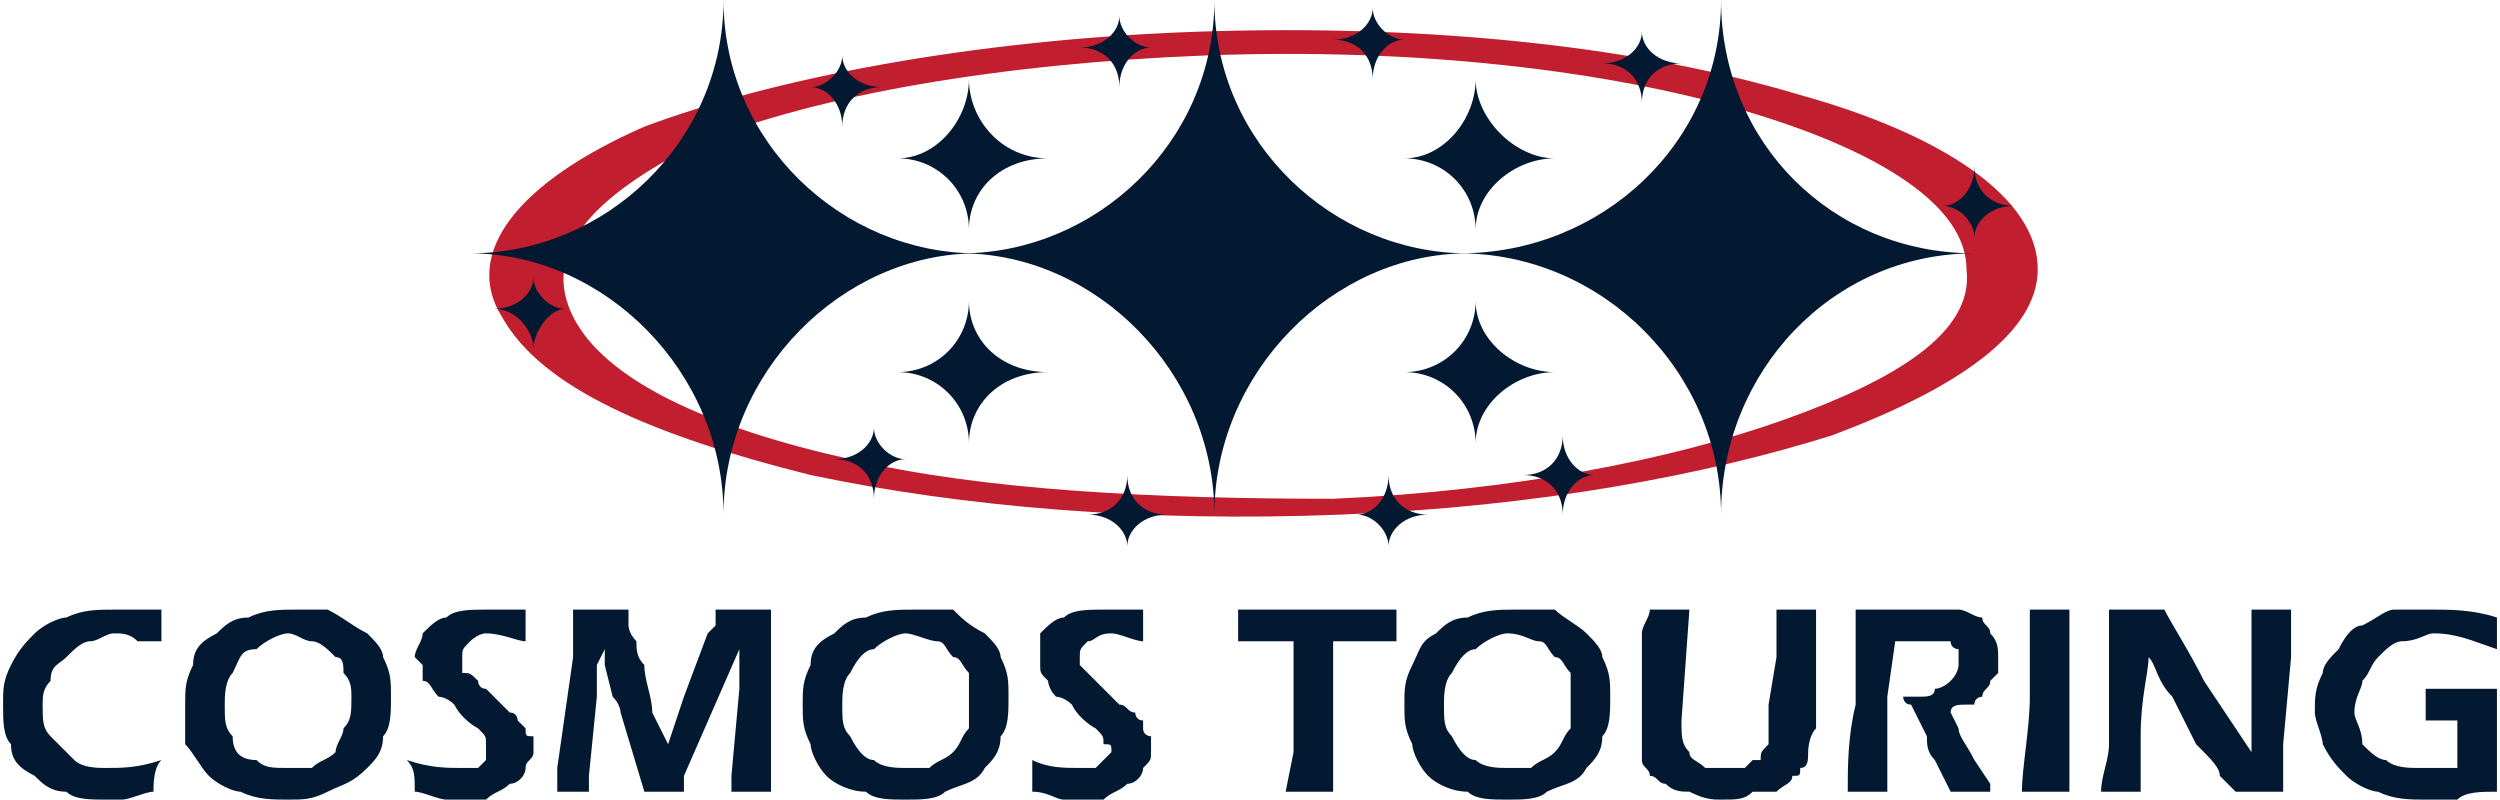
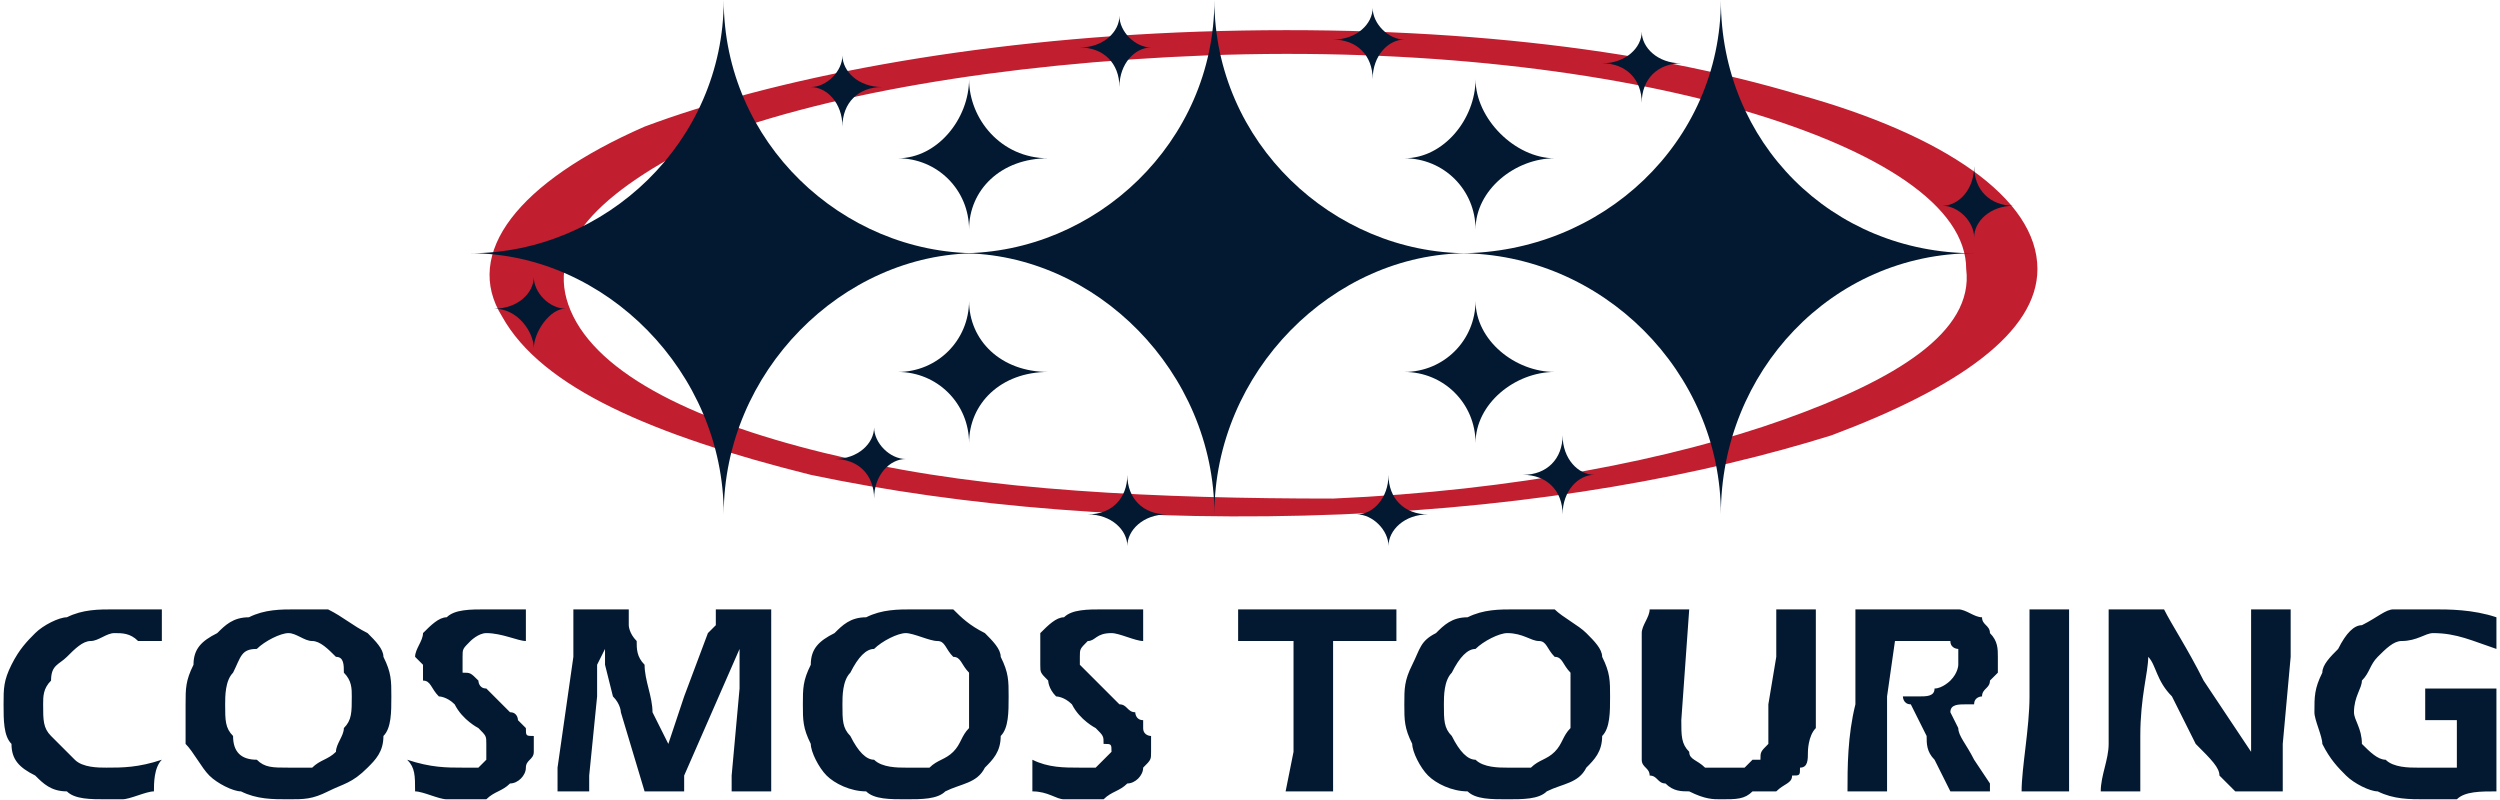
- <svg xmlns="http://www.w3.org/2000/svg" xml:space="preserve" width="1.582in" height="0.506in" version="1.1" style="shape-rendering:geometricPrecision; text-rendering:geometricPrecision; image-rendering:optimizeQuality; fill-rule:evenodd; clip-rule:evenodd" viewBox="0 0 315 101">
+ <svg xmlns="http://www.w3.org/2000/svg" width="151.899" height="48.565" version="1.1" xml:space="preserve" style="shape-rendering:geometricPrecision;text-rendering:geometricPrecision;image-rendering:optimizeQuality;fill-rule:evenodd;clip-rule:evenodd" viewBox="0 0 315 101">
  <defs>
-     <style type="text/css">
-    
-     .fil2 {fill:#031931}
-     .fil1 {fill:#C11E2F}
-     .fil0 {fill:#031931;fill-rule:nonzero}
-    
-   </style>
+     <style type="text/css">.fil2{fill:#031931}.fil1{fill:#c11e2f}.fil0{fill:#031931;fill-rule:nonzero}</style>
  </defs>
  <g id="Layer_x0020_1">
    <g id="_1362048779440">
-       <path class="fil0" d="M20 96c-1,1 -1,3 -1,4 -1,0 -3,1 -4,1 -1,0 -2,0 -2,0 -2,0 -4,0 -5,-1 -2,0 -3,-1 -4,-2 -2,-1 -3,-2 -3,-4 -1,-1 -1,-3 -1,-5 0,-2 0,-3 1,-5 1,-2 2,-3 3,-4 1,-1 3,-2 4,-2 2,-1 4,-1 6,-1 2,0 4,0 6,0 0,1 0,2 0,2l0 2c-1,0 -2,0 -3,0 -1,-1 -2,-1 -3,-1 -1,0 -2,1 -3,1 -1,0 -2,1 -3,2 -1,1 -2,1 -2,3 -1,1 -1,2 -1,3 0,2 0,3 1,4 1,1 2,2 3,3 1,1 3,1 4,1 2,0 4,0 7,-1zm17 -19c1,0 3,0 4,0 2,1 3,2 5,3 1,1 2,2 2,3 1,2 1,3 1,5 0,2 0,4 -1,5 0,2 -1,3 -2,4 -2,2 -3,2 -5,3 -2,1 -3,1 -5,1 -2,0 -4,0 -6,-1 -1,0 -3,-1 -4,-2 -1,-1 -2,-3 -3,-4 0,-2 0,-3 0,-5 0,-2 0,-3 1,-5 0,-2 1,-3 3,-4 1,-1 2,-2 4,-2 2,-1 4,-1 6,-1zm-1 3c-1,0 -3,1 -4,2 -2,0 -2,1 -3,3 -1,1 -1,3 -1,4 0,2 0,3 1,4 0,2 1,3 3,3 1,1 2,1 4,1 1,0 2,0 3,0 1,-1 2,-1 3,-2 0,-1 1,-2 1,-3 1,-1 1,-2 1,-4 0,-1 0,-2 -1,-3 0,-1 0,-2 -1,-2 -1,-1 -2,-2 -3,-2 -1,0 -2,-1 -3,-1zm16 20c0,-2 0,-3 -1,-4 3,1 5,1 7,1 0,0 1,0 2,0 0,0 1,-1 1,-1 0,0 0,-1 0,-1 0,-1 0,-1 0,-1 0,-1 0,-1 -1,-2 0,0 -2,-1 -3,-3 -1,-1 -2,-1 -2,-1 -1,-1 -1,-2 -2,-2 0,-1 0,-1 0,-2 0,0 -1,-1 -1,-1 0,-1 1,-2 1,-3 1,-1 2,-2 3,-2 1,-1 3,-1 5,-1 1,0 3,0 5,0 0,1 0,3 0,4 -1,0 -3,-1 -5,-1 -1,0 -2,1 -2,1 -1,1 -1,1 -1,2 0,0 0,0 0,0 0,1 0,1 0,1 0,0 0,0 0,1 1,0 1,0 2,1 0,0 0,1 1,1l2 2c0,0 1,1 1,1 1,0 1,1 1,1 1,1 1,1 1,1 0,1 0,1 1,1 0,1 0,1 0,2 0,1 -1,1 -1,2 0,1 -1,2 -2,2 -1,1 -2,1 -3,2 -1,0 -2,0 -3,0 -1,0 -1,0 -2,0 -1,0 -3,-1 -4,-1zm18 0l0 -3 2 -14 0 -6c2,0 3,0 3,0 1,0 2,0 4,0 0,1 0,2 0,2 0,0 0,1 1,2 0,1 0,2 1,3 0,2 1,4 1,6l2 4 2 -6 3 -8c0,0 1,-1 1,-1 0,0 0,-1 0,-2 2,0 3,0 4,0 1,0 2,0 3,0 0,3 0,7 0,11 0,4 0,7 0,9 0,1 0,2 0,3 -1,0 -2,0 -3,0 0,0 -1,0 -2,0 0,-1 0,-2 0,-2l1 -11c0,-1 0,-2 0,-4l0 -1 -7 16 0 2c-2,0 -2,0 -3,0 0,0 -1,0 -2,0l-3 -10c0,0 0,-1 -1,-2l-1 -4c0,0 0,-1 0,-1 0,0 0,0 0,-1l-1 2c0,1 0,2 0,4l-1 10c0,1 0,1 0,2l-2 0c0,0 -1,0 -2,0zm45 -23c1,0 3,0 5,0 1,1 2,2 4,3 1,1 2,2 2,3 1,2 1,3 1,5 0,2 0,4 -1,5 0,2 -1,3 -2,4 -1,2 -3,2 -5,3 -1,1 -3,1 -5,1 -2,0 -4,0 -5,-1 -2,0 -4,-1 -5,-2 -1,-1 -2,-3 -2,-4 -1,-2 -1,-3 -1,-5 0,-2 0,-3 1,-5 0,-2 1,-3 3,-4 1,-1 2,-2 4,-2 2,-1 4,-1 6,-1zm-1 3c-1,0 -3,1 -4,2 -1,0 -2,1 -3,3 -1,1 -1,3 -1,4 0,2 0,3 1,4 1,2 2,3 3,3 1,1 3,1 4,1 1,0 2,0 3,0 1,-1 2,-1 3,-2 1,-1 1,-2 2,-3 0,-1 0,-2 0,-4 0,-1 0,-2 0,-3 -1,-1 -1,-2 -2,-2 -1,-1 -1,-2 -2,-2 -1,0 -3,-1 -4,-1zm16 20c0,-2 0,-3 0,-4 2,1 4,1 6,1 0,0 1,0 2,0 0,0 1,-1 1,-1 0,0 1,-1 1,-1 0,-1 0,-1 -1,-1 0,-1 0,-1 -1,-2 0,0 -2,-1 -3,-3 -1,-1 -2,-1 -2,-1 -1,-1 -1,-2 -1,-2 -1,-1 -1,-1 -1,-2 0,0 0,-1 0,-1 0,-1 0,-2 0,-3 1,-1 2,-2 3,-2 1,-1 3,-1 5,-1 1,0 3,0 5,0 0,1 0,3 0,4 -1,0 -3,-1 -4,-1 -2,0 -2,1 -3,1 -1,1 -1,1 -1,2 0,0 0,0 0,0 0,1 0,1 0,1 0,0 0,0 1,1 0,0 0,0 1,1 0,0 1,1 1,1l2 2c1,0 1,1 2,1 0,0 0,1 1,1 0,1 0,1 0,1 0,1 1,1 1,1 0,1 0,1 0,2 0,1 0,1 -1,2 0,1 -1,2 -2,2 -1,1 -2,1 -3,2 0,0 -2,0 -3,0 0,0 -1,0 -2,0 -1,0 -2,-1 -4,-1zm32 0l1 -5 0 -7 0 -7 -1 0 -1 0 -1 0 -4 0c0,-2 0,-3 0,-4 3,0 7,0 10,0l7 0 3 0c0,2 0,3 0,4 -2,0 -4,0 -6,0l-2 0 0 3 0 12 0 2c0,1 0,2 0,2l-3 0c0,0 -1,0 -3,0zm29 -23c1,0 3,0 5,0 1,1 3,2 4,3 1,1 2,2 2,3 1,2 1,3 1,5 0,2 0,4 -1,5 0,2 -1,3 -2,4 -1,2 -3,2 -5,3 -1,1 -3,1 -5,1 -2,0 -4,0 -5,-1 -2,0 -4,-1 -5,-2 -1,-1 -2,-3 -2,-4 -1,-2 -1,-3 -1,-5 0,-2 0,-3 1,-5 1,-2 1,-3 3,-4 1,-1 2,-2 4,-2 2,-1 4,-1 6,-1zm-1 3c-1,0 -3,1 -4,2 -1,0 -2,1 -3,3 -1,1 -1,3 -1,4 0,2 0,3 1,4 1,2 2,3 3,3 1,1 3,1 4,1 1,0 2,0 3,0 1,-1 2,-1 3,-2 1,-1 1,-2 2,-3 0,-1 0,-2 0,-4 0,-1 0,-2 0,-3 -1,-1 -1,-2 -2,-2 -1,-1 -1,-2 -2,-2 -1,0 -2,-1 -4,-1zm18 -3c1,0 2,0 2,0 1,0 2,0 3,0l-1 14c0,0 0,0 0,0 0,2 0,3 1,4 0,1 1,1 2,2 0,0 1,0 3,0 0,0 1,0 2,0 0,0 0,0 1,-1 0,0 1,0 1,0 0,-1 0,-1 1,-2 0,0 0,0 0,-1 0,-1 0,-2 0,-4l1 -6c0,-2 0,-4 0,-6 1,0 2,0 3,0l2 0 0 8 0 7c-1,1 -1,3 -1,3 0,1 0,2 -1,2 0,1 0,1 -1,1 0,1 -1,1 -2,2 -1,0 -2,0 -3,0 -1,1 -2,1 -4,1 -1,0 -2,0 -4,-1 -1,0 -2,0 -3,-1 -1,0 -1,-1 -2,-1 0,-1 -1,-1 -1,-2 0,-1 0,-2 0,-3 0,0 0,0 0,-1 0,-1 0,-1 0,-2l0 -3c0,0 0,-1 0,-3l0 -4c0,-1 1,-2 1,-3zm25 23c0,-3 0,-7 1,-11 0,-5 0,-9 0,-12 1,0 2,0 3,0 1,0 2,0 3,0 1,0 2,0 3,0 2,0 3,0 4,0 1,0 2,1 3,1 0,1 1,1 1,2 1,1 1,2 1,3 0,1 0,1 0,2 0,0 -1,1 -1,1 0,1 -1,1 -1,2 0,0 -1,0 -1,1 -1,0 -1,0 -1,0 -1,0 -2,0 -2,1l1 2c0,1 1,2 2,4l2 3c0,0 0,1 0,1 -1,0 -2,0 -2,0 -1,0 -2,0 -3,0l-2 -4c-1,-1 -1,-2 -1,-3l-2 -4c-1,0 -1,-1 -1,-1 0,0 1,0 2,0 1,0 2,0 2,-1 1,0 2,-1 2,-1 1,-1 1,-2 1,-2 0,-1 0,-1 0,-2 0,0 -1,0 -1,-1 -1,0 -1,0 -2,0 0,0 -1,0 -2,0 0,0 0,0 -1,0 -1,0 -1,0 -2,0l-1 7 0 12 -3 0c0,0 -1,0 -2,0zm22 0c0,-3 1,-8 1,-12 0,-4 0,-7 0,-9l0 -2 3 0c0,0 1,0 2,0 0,6 0,14 0,23l-3 0c0,0 -1,0 -3,0zm10 0c0,-2 1,-4 1,-6l0 -9c0,-3 0,-6 0,-8 2,0 3,0 4,0 0,0 1,0 3,0 1,2 3,5 5,9 2,3 4,6 6,9l0 -16c0,0 0,-1 0,-2 1,0 2,0 3,0 0,0 1,0 2,0l0 6 -1 11 0 6c-1,0 -2,0 -3,0 -1,0 -2,0 -3,0 -1,-1 -1,-1 -2,-2 0,-1 -1,-2 -3,-4 -1,-2 -2,-4 -3,-6 -2,-2 -2,-4 -3,-5 0,2 -1,5 -1,10 0,2 0,5 0,7 -1,0 -2,0 -2,0 -1,0 -1,0 -3,0zm41 -13c2,0 3,0 5,0 2,0 3,0 4,0 0,4 0,8 0,13 -2,0 -4,0 -5,1 -2,0 -3,0 -4,0 -2,0 -4,0 -6,-1 -1,0 -3,-1 -4,-2 -1,-1 -2,-2 -3,-4 0,-1 -1,-3 -1,-4 0,-2 0,-3 1,-5 0,-1 1,-2 2,-3 1,-2 2,-3 3,-3 2,-1 3,-2 4,-2 2,0 3,0 5,0 2,0 5,0 8,1 0,1 0,2 0,4 -3,-1 -5,-2 -8,-2 -1,0 -2,1 -4,1 -1,0 -2,1 -3,2 -1,1 -1,2 -2,3 0,1 -1,2 -1,4 0,1 1,2 1,4 1,1 2,2 3,2 1,1 3,1 4,1 1,0 2,0 2,0 1,0 2,0 3,0l0 -6 -1 0c-1,0 -2,0 -3,0 0,-2 0,-3 0,-4z" />
+       <path d="M20 96c-1,1 -1,3 -1,4 -1,0 -3,1 -4,1 -1,0 -2,0 -2,0 -2,0 -4,0 -5,-1 -2,0 -3,-1 -4,-2 -2,-1 -3,-2 -3,-4 -1,-1 -1,-3 -1,-5 0,-2 0,-3 1,-5 1,-2 2,-3 3,-4 1,-1 3,-2 4,-2 2,-1 4,-1 6,-1 2,0 4,0 6,0 0,1 0,2 0,2l0 2c-1,0 -2,0 -3,0 -1,-1 -2,-1 -3,-1 -1,0 -2,1 -3,1 -1,0 -2,1 -3,2 -1,1 -2,1 -2,3 -1,1 -1,2 -1,3 0,2 0,3 1,4 1,1 2,2 3,3 1,1 3,1 4,1 2,0 4,0 7,-1zm17 -19c1,0 3,0 4,0 2,1 3,2 5,3 1,1 2,2 2,3 1,2 1,3 1,5 0,2 0,4 -1,5 0,2 -1,3 -2,4 -2,2 -3,2 -5,3 -2,1 -3,1 -5,1 -2,0 -4,0 -6,-1 -1,0 -3,-1 -4,-2 -1,-1 -2,-3 -3,-4 0,-2 0,-3 0,-5 0,-2 0,-3 1,-5 0,-2 1,-3 3,-4 1,-1 2,-2 4,-2 2,-1 4,-1 6,-1zm-1 3c-1,0 -3,1 -4,2 -2,0 -2,1 -3,3 -1,1 -1,3 -1,4 0,2 0,3 1,4 0,2 1,3 3,3 1,1 2,1 4,1 1,0 2,0 3,0 1,-1 2,-1 3,-2 0,-1 1,-2 1,-3 1,-1 1,-2 1,-4 0,-1 0,-2 -1,-3 0,-1 0,-2 -1,-2 -1,-1 -2,-2 -3,-2 -1,0 -2,-1 -3,-1zm16 20c0,-2 0,-3 -1,-4 3,1 5,1 7,1 0,0 1,0 2,0 0,0 1,-1 1,-1 0,0 0,-1 0,-1 0,-1 0,-1 0,-1 0,-1 0,-1 -1,-2 0,0 -2,-1 -3,-3 -1,-1 -2,-1 -2,-1 -1,-1 -1,-2 -2,-2 0,-1 0,-1 0,-2 0,0 -1,-1 -1,-1 0,-1 1,-2 1,-3 1,-1 2,-2 3,-2 1,-1 3,-1 5,-1 1,0 3,0 5,0 0,1 0,3 0,4 -1,0 -3,-1 -5,-1 -1,0 -2,1 -2,1 -1,1 -1,1 -1,2 0,0 0,0 0,0 0,1 0,1 0,1 0,0 0,0 0,1 1,0 1,0 2,1 0,0 0,1 1,1l2 2c0,0 1,1 1,1 1,0 1,1 1,1 1,1 1,1 1,1 0,1 0,1 1,1 0,1 0,1 0,2 0,1 -1,1 -1,2 0,1 -1,2 -2,2 -1,1 -2,1 -3,2 -1,0 -2,0 -3,0 -1,0 -1,0 -2,0 -1,0 -3,-1 -4,-1zm18 0l0 -3 2 -14 0 -6c2,0 3,0 3,0 1,0 2,0 4,0 0,1 0,2 0,2 0,0 0,1 1,2 0,1 0,2 1,3 0,2 1,4 1,6l2 4 2 -6 3 -8c0,0 1,-1 1,-1 0,0 0,-1 0,-2 2,0 3,0 4,0 1,0 2,0 3,0 0,3 0,7 0,11 0,4 0,7 0,9 0,1 0,2 0,3 -1,0 -2,0 -3,0 0,0 -1,0 -2,0 0,-1 0,-2 0,-2l1 -11c0,-1 0,-2 0,-4l0 -1 -7 16 0 2c-2,0 -2,0 -3,0 0,0 -1,0 -2,0l-3 -10c0,0 0,-1 -1,-2l-1 -4c0,0 0,-1 0,-1 0,0 0,0 0,-1l-1 2c0,1 0,2 0,4l-1 10c0,1 0,1 0,2l-2 0c0,0 -1,0 -2,0zm45 -23c1,0 3,0 5,0 1,1 2,2 4,3 1,1 2,2 2,3 1,2 1,3 1,5 0,2 0,4 -1,5 0,2 -1,3 -2,4 -1,2 -3,2 -5,3 -1,1 -3,1 -5,1 -2,0 -4,0 -5,-1 -2,0 -4,-1 -5,-2 -1,-1 -2,-3 -2,-4 -1,-2 -1,-3 -1,-5 0,-2 0,-3 1,-5 0,-2 1,-3 3,-4 1,-1 2,-2 4,-2 2,-1 4,-1 6,-1zm-1 3c-1,0 -3,1 -4,2 -1,0 -2,1 -3,3 -1,1 -1,3 -1,4 0,2 0,3 1,4 1,2 2,3 3,3 1,1 3,1 4,1 1,0 2,0 3,0 1,-1 2,-1 3,-2 1,-1 1,-2 2,-3 0,-1 0,-2 0,-4 0,-1 0,-2 0,-3 -1,-1 -1,-2 -2,-2 -1,-1 -1,-2 -2,-2 -1,0 -3,-1 -4,-1zm16 20c0,-2 0,-3 0,-4 2,1 4,1 6,1 0,0 1,0 2,0 0,0 1,-1 1,-1 0,0 1,-1 1,-1 0,-1 0,-1 -1,-1 0,-1 0,-1 -1,-2 0,0 -2,-1 -3,-3 -1,-1 -2,-1 -2,-1 -1,-1 -1,-2 -1,-2 -1,-1 -1,-1 -1,-2 0,0 0,-1 0,-1 0,-1 0,-2 0,-3 1,-1 2,-2 3,-2 1,-1 3,-1 5,-1 1,0 3,0 5,0 0,1 0,3 0,4 -1,0 -3,-1 -4,-1 -2,0 -2,1 -3,1 -1,1 -1,1 -1,2 0,0 0,0 0,0 0,1 0,1 0,1 0,0 0,0 1,1 0,0 0,0 1,1 0,0 1,1 1,1l2 2c1,0 1,1 2,1 0,0 0,1 1,1 0,1 0,1 0,1 0,1 1,1 1,1 0,1 0,1 0,2 0,1 0,1 -1,2 0,1 -1,2 -2,2 -1,1 -2,1 -3,2 0,0 -2,0 -3,0 0,0 -1,0 -2,0 -1,0 -2,-1 -4,-1zm32 0l1 -5 0 -7 0 -7 -1 0 -1 0 -1 0 -4 0c0,-2 0,-3 0,-4 3,0 7,0 10,0l7 0 3 0c0,2 0,3 0,4 -2,0 -4,0 -6,0l-2 0 0 3 0 12 0 2c0,1 0,2 0,2l-3 0c0,0 -1,0 -3,0zm29 -23c1,0 3,0 5,0 1,1 3,2 4,3 1,1 2,2 2,3 1,2 1,3 1,5 0,2 0,4 -1,5 0,2 -1,3 -2,4 -1,2 -3,2 -5,3 -1,1 -3,1 -5,1 -2,0 -4,0 -5,-1 -2,0 -4,-1 -5,-2 -1,-1 -2,-3 -2,-4 -1,-2 -1,-3 -1,-5 0,-2 0,-3 1,-5 1,-2 1,-3 3,-4 1,-1 2,-2 4,-2 2,-1 4,-1 6,-1zm-1 3c-1,0 -3,1 -4,2 -1,0 -2,1 -3,3 -1,1 -1,3 -1,4 0,2 0,3 1,4 1,2 2,3 3,3 1,1 3,1 4,1 1,0 2,0 3,0 1,-1 2,-1 3,-2 1,-1 1,-2 2,-3 0,-1 0,-2 0,-4 0,-1 0,-2 0,-3 -1,-1 -1,-2 -2,-2 -1,-1 -1,-2 -2,-2 -1,0 -2,-1 -4,-1zm18 -3c1,0 2,0 2,0 1,0 2,0 3,0l-1 14c0,0 0,0 0,0 0,2 0,3 1,4 0,1 1,1 2,2 0,0 1,0 3,0 0,0 1,0 2,0 0,0 0,0 1,-1 0,0 1,0 1,0 0,-1 0,-1 1,-2 0,0 0,0 0,-1 0,-1 0,-2 0,-4l1 -6c0,-2 0,-4 0,-6 1,0 2,0 3,0l2 0 0 8 0 7c-1,1 -1,3 -1,3 0,1 0,2 -1,2 0,1 0,1 -1,1 0,1 -1,1 -2,2 -1,0 -2,0 -3,0 -1,1 -2,1 -4,1 -1,0 -2,0 -4,-1 -1,0 -2,0 -3,-1 -1,0 -1,-1 -2,-1 0,-1 -1,-1 -1,-2 0,-1 0,-2 0,-3 0,0 0,0 0,-1 0,-1 0,-1 0,-2l0 -3c0,0 0,-1 0,-3l0 -4c0,-1 1,-2 1,-3zm25 23c0,-3 0,-7 1,-11 0,-5 0,-9 0,-12 1,0 2,0 3,0 1,0 2,0 3,0 1,0 2,0 3,0 2,0 3,0 4,0 1,0 2,1 3,1 0,1 1,1 1,2 1,1 1,2 1,3 0,1 0,1 0,2 0,0 -1,1 -1,1 0,1 -1,1 -1,2 0,0 -1,0 -1,1 -1,0 -1,0 -1,0 -1,0 -2,0 -2,1l1 2c0,1 1,2 2,4l2 3c0,0 0,1 0,1 -1,0 -2,0 -2,0 -1,0 -2,0 -3,0l-2 -4c-1,-1 -1,-2 -1,-3l-2 -4c-1,0 -1,-1 -1,-1 0,0 1,0 2,0 1,0 2,0 2,-1 1,0 2,-1 2,-1 1,-1 1,-2 1,-2 0,-1 0,-1 0,-2 0,0 -1,0 -1,-1 -1,0 -1,0 -2,0 0,0 -1,0 -2,0 0,0 0,0 -1,0 -1,0 -1,0 -2,0l-1 7 0 12 -3 0c0,0 -1,0 -2,0zm22 0c0,-3 1,-8 1,-12 0,-4 0,-7 0,-9l0 -2 3 0c0,0 1,0 2,0 0,6 0,14 0,23l-3 0c0,0 -1,0 -3,0zm10 0c0,-2 1,-4 1,-6l0 -9c0,-3 0,-6 0,-8 2,0 3,0 4,0 0,0 1,0 3,0 1,2 3,5 5,9 2,3 4,6 6,9l0 -16c0,0 0,-1 0,-2 1,0 2,0 3,0 0,0 1,0 2,0l0 6 -1 11 0 6c-1,0 -2,0 -3,0 -1,0 -2,0 -3,0 -1,-1 -1,-1 -2,-2 0,-1 -1,-2 -3,-4 -1,-2 -2,-4 -3,-6 -2,-2 -2,-4 -3,-5 0,2 -1,5 -1,10 0,2 0,5 0,7 -1,0 -2,0 -2,0 -1,0 -1,0 -3,0zm41 -13c2,0 3,0 5,0 2,0 3,0 4,0 0,4 0,8 0,13 -2,0 -4,0 -5,1 -2,0 -3,0 -4,0 -2,0 -4,0 -6,-1 -1,0 -3,-1 -4,-2 -1,-1 -2,-2 -3,-4 0,-1 -1,-3 -1,-4 0,-2 0,-3 1,-5 0,-1 1,-2 2,-3 1,-2 2,-3 3,-3 2,-1 3,-2 4,-2 2,0 3,0 5,0 2,0 5,0 8,1 0,1 0,2 0,4 -3,-1 -5,-2 -8,-2 -1,0 -2,1 -4,1 -1,0 -2,1 -3,2 -1,1 -1,2 -2,3 0,1 -1,2 -1,4 0,1 1,2 1,4 1,1 2,2 3,2 1,1 3,1 4,1 1,0 2,0 2,0 1,0 2,0 3,0l0 -6 -1 0c-1,0 -2,0 -3,0 0,-2 0,-3 0,-4z" class="fil0" />
      <g>
-         <path class="fil1" d="M151 4c30,-1 56,2 76,8 18,5 30,13 30,22 0,8 -10,15 -26,21 -16,5 -37,9 -62,10 -25,1 -48,-1 -67,-5 -20,-5 -34,-11 -39,-20 -5,-8 2,-17 18,-24 16,-6 41,-11 70,-12zm1 3c27,-1 51,2 68,7 17,5 28,12 28,20 1,8 -9,14 -23,19 -14,5 -34,9 -57,10 -22,0 -44,-1 -61,-5 -18,-4 -31,-10 -35,-18 -4,-8 2,-15 16,-22 15,-6 38,-10 64,-11z" />
-         <path class="fil2" d="M91 0l0 0c0,18 15,32 32,32l0 0c-17,0 -32,15 -32,33l0 0c0,-18 -15,-33 -32,-33l0 0c17,0 32,-14 32,-32z" />
-         <path class="fil2" d="M153 0l0 0c0,18 15,32 32,32l0 0c-17,0 -32,15 -32,33l0 0c0,-18 -15,-33 -32,-33l0 0c17,0 32,-14 32,-32z" />
-         <path class="fil2" d="M217 0l0 0c0,18 14,32 32,32l0 0c-18,0 -32,15 -32,33l0 0c0,-18 -15,-33 -33,-33l0 0c18,0 33,-14 33,-32z" />
-         <path class="fil2" d="M122 38l0 0c0,5 4,9 10,9l0 0c-6,0 -10,4 -10,9l0 0c0,-5 -4,-9 -9,-9l0 0c5,0 9,-4 9,-9z" />
-         <path class="fil2" d="M186 38l0 0c0,5 5,9 10,9l0 0c-5,0 -10,4 -10,9l0 0c0,-5 -4,-9 -9,-9l0 0c5,0 9,-4 9,-9z" />
-         <path class="fil2" d="M186 10l0 0c0,5 5,10 10,10l0 0c-5,0 -10,4 -10,9l0 0c0,-5 -4,-9 -9,-9l0 0c5,0 9,-5 9,-10z" />
-         <path class="fil2" d="M122 10l0 0c0,5 4,10 10,10l0 0c-6,0 -10,4 -10,9l0 0c0,-5 -4,-9 -9,-9l0 0c5,0 9,-5 9,-10z" />
-         <path class="fil2" d="M197 55l0 0c0,3 2,5 4,5l0 0c-2,0 -4,2 -4,5l0 0c0,-3 -2,-5 -5,-5l0 0c3,0 5,-2 5,-5z" />
-         <path class="fil2" d="M175 60l0 0c0,3 2,5 5,5l0 0c-3,0 -5,2 -5,4l0 0c0,-2 -2,-4 -4,-4l0 0c2,0 4,-2 4,-5z" />
-         <path class="fil2" d="M142 60l0 0c0,3 2,5 5,5l0 0c-3,0 -5,2 -5,4l0 0c0,-2 -2,-4 -5,-4l0 0c3,0 5,-2 5,-5z" />
-         <path class="fil2" d="M110 54l0 0c0,2 2,4 4,4l0 0c-2,0 -4,2 -4,5l0 0c0,-3 -2,-5 -5,-5l0 0c3,0 5,-2 5,-4z" />
-         <path class="fil2" d="M67 35l0 0c0,2 2,4 4,4l0 0c-2,0 -4,3 -4,5l0 0c0,-2 -2,-5 -5,-5l0 0c3,0 5,-2 5,-4z" />
-         <path class="fil2" d="M106 7l0 0c0,2 2,4 5,4l0 0c-3,0 -5,2 -5,5l0 0c0,-3 -2,-5 -4,-5l0 0c2,0 4,-2 4,-4z" />
-         <path class="fil2" d="M141 2l0 0c0,2 2,4 4,4l0 0c-2,0 -4,2 -4,5l0 0c0,-3 -2,-5 -5,-5l0 0c3,0 5,-2 5,-4z" />
-         <path class="fil2" d="M173 1l0 0c0,2 2,4 4,4l0 0c-2,0 -4,2 -4,5l0 0c0,-3 -2,-5 -5,-5l0 0c3,0 5,-2 5,-4z" />
-         <path class="fil2" d="M207 4l0 0c0,2 2,4 5,4l0 0c-3,0 -5,2 -5,5l0 0c0,-3 -2,-5 -5,-5l0 0c3,0 5,-2 5,-4z" />
-         <path class="fil2" d="M249 21l0 0c0,3 2,5 5,5l0 0c-3,0 -5,2 -5,4l0 0c0,-2 -2,-4 -4,-4l0 0c2,0 4,-2 4,-5z" />
+         <path d="M151 4c30,-1 56,2 76,8 18,5 30,13 30,22 0,8 -10,15 -26,21 -16,5 -37,9 -62,10 -25,1 -48,-1 -67,-5 -20,-5 -34,-11 -39,-20 -5,-8 2,-17 18,-24 16,-6 41,-11 70,-12zm1 3c27,-1 51,2 68,7 17,5 28,12 28,20 1,8 -9,14 -23,19 -14,5 -34,9 -57,10 -22,0 -44,-1 -61,-5 -18,-4 -31,-10 -35,-18 -4,-8 2,-15 16,-22 15,-6 38,-10 64,-11z" class="fil1" />
+         <path d="M91 0l0 0c0,18 15,32 32,32l0 0c-17,0 -32,15 -32,33l0 0c0,-18 -15,-33 -32,-33l0 0c17,0 32,-14 32,-32z" class="fil2" />
+         <path d="M153 0l0 0c0,18 15,32 32,32l0 0c-17,0 -32,15 -32,33l0 0c0,-18 -15,-33 -32,-33l0 0c17,0 32,-14 32,-32z" class="fil2" />
+         <path d="M217 0l0 0c0,18 14,32 32,32l0 0c-18,0 -32,15 -32,33l0 0c0,-18 -15,-33 -33,-33l0 0c18,0 33,-14 33,-32z" class="fil2" />
+         <path d="M122 38l0 0c0,5 4,9 10,9l0 0c-6,0 -10,4 -10,9l0 0c0,-5 -4,-9 -9,-9l0 0c5,0 9,-4 9,-9z" class="fil2" />
+         <path d="M186 38l0 0c0,5 5,9 10,9l0 0c-5,0 -10,4 -10,9l0 0c0,-5 -4,-9 -9,-9l0 0c5,0 9,-4 9,-9z" class="fil2" />
+         <path d="M186 10l0 0c0,5 5,10 10,10l0 0c-5,0 -10,4 -10,9l0 0c0,-5 -4,-9 -9,-9l0 0c5,0 9,-5 9,-10z" class="fil2" />
+         <path d="M122 10l0 0c0,5 4,10 10,10l0 0c-6,0 -10,4 -10,9l0 0c0,-5 -4,-9 -9,-9l0 0c5,0 9,-5 9,-10z" class="fil2" />
+         <path d="M197 55l0 0c0,3 2,5 4,5l0 0c-2,0 -4,2 -4,5l0 0c0,-3 -2,-5 -5,-5l0 0c3,0 5,-2 5,-5z" class="fil2" />
+         <path d="M175 60l0 0c0,3 2,5 5,5l0 0c-3,0 -5,2 -5,4l0 0c0,-2 -2,-4 -4,-4l0 0c2,0 4,-2 4,-5z" class="fil2" />
+         <path d="M142 60l0 0c0,3 2,5 5,5l0 0c-3,0 -5,2 -5,4l0 0c0,-2 -2,-4 -5,-4l0 0c3,0 5,-2 5,-5z" class="fil2" />
+         <path d="M110 54l0 0c0,2 2,4 4,4l0 0c-2,0 -4,2 -4,5l0 0c0,-3 -2,-5 -5,-5l0 0c3,0 5,-2 5,-4z" class="fil2" />
+         <path d="M67 35l0 0c0,2 2,4 4,4l0 0c-2,0 -4,3 -4,5l0 0c0,-2 -2,-5 -5,-5l0 0c3,0 5,-2 5,-4z" class="fil2" />
+         <path d="M106 7l0 0c0,2 2,4 5,4l0 0c-3,0 -5,2 -5,5l0 0c0,-3 -2,-5 -4,-5l0 0c2,0 4,-2 4,-4z" class="fil2" />
+         <path d="M141 2l0 0c0,2 2,4 4,4l0 0c-2,0 -4,2 -4,5l0 0c0,-3 -2,-5 -5,-5l0 0c3,0 5,-2 5,-4z" class="fil2" />
+         <path d="M173 1l0 0c0,2 2,4 4,4l0 0c-2,0 -4,2 -4,5l0 0c0,-3 -2,-5 -5,-5l0 0c3,0 5,-2 5,-4z" class="fil2" />
+         <path d="M207 4l0 0c0,2 2,4 5,4l0 0c-3,0 -5,2 -5,5l0 0c0,-3 -2,-5 -5,-5l0 0c3,0 5,-2 5,-4z" class="fil2" />
+         <path d="M249 21l0 0c0,3 2,5 5,5l0 0c-3,0 -5,2 -5,4l0 0c0,-2 -2,-4 -4,-4l0 0c2,0 4,-2 4,-5z" class="fil2" />
      </g>
    </g>
  </g>
</svg>
